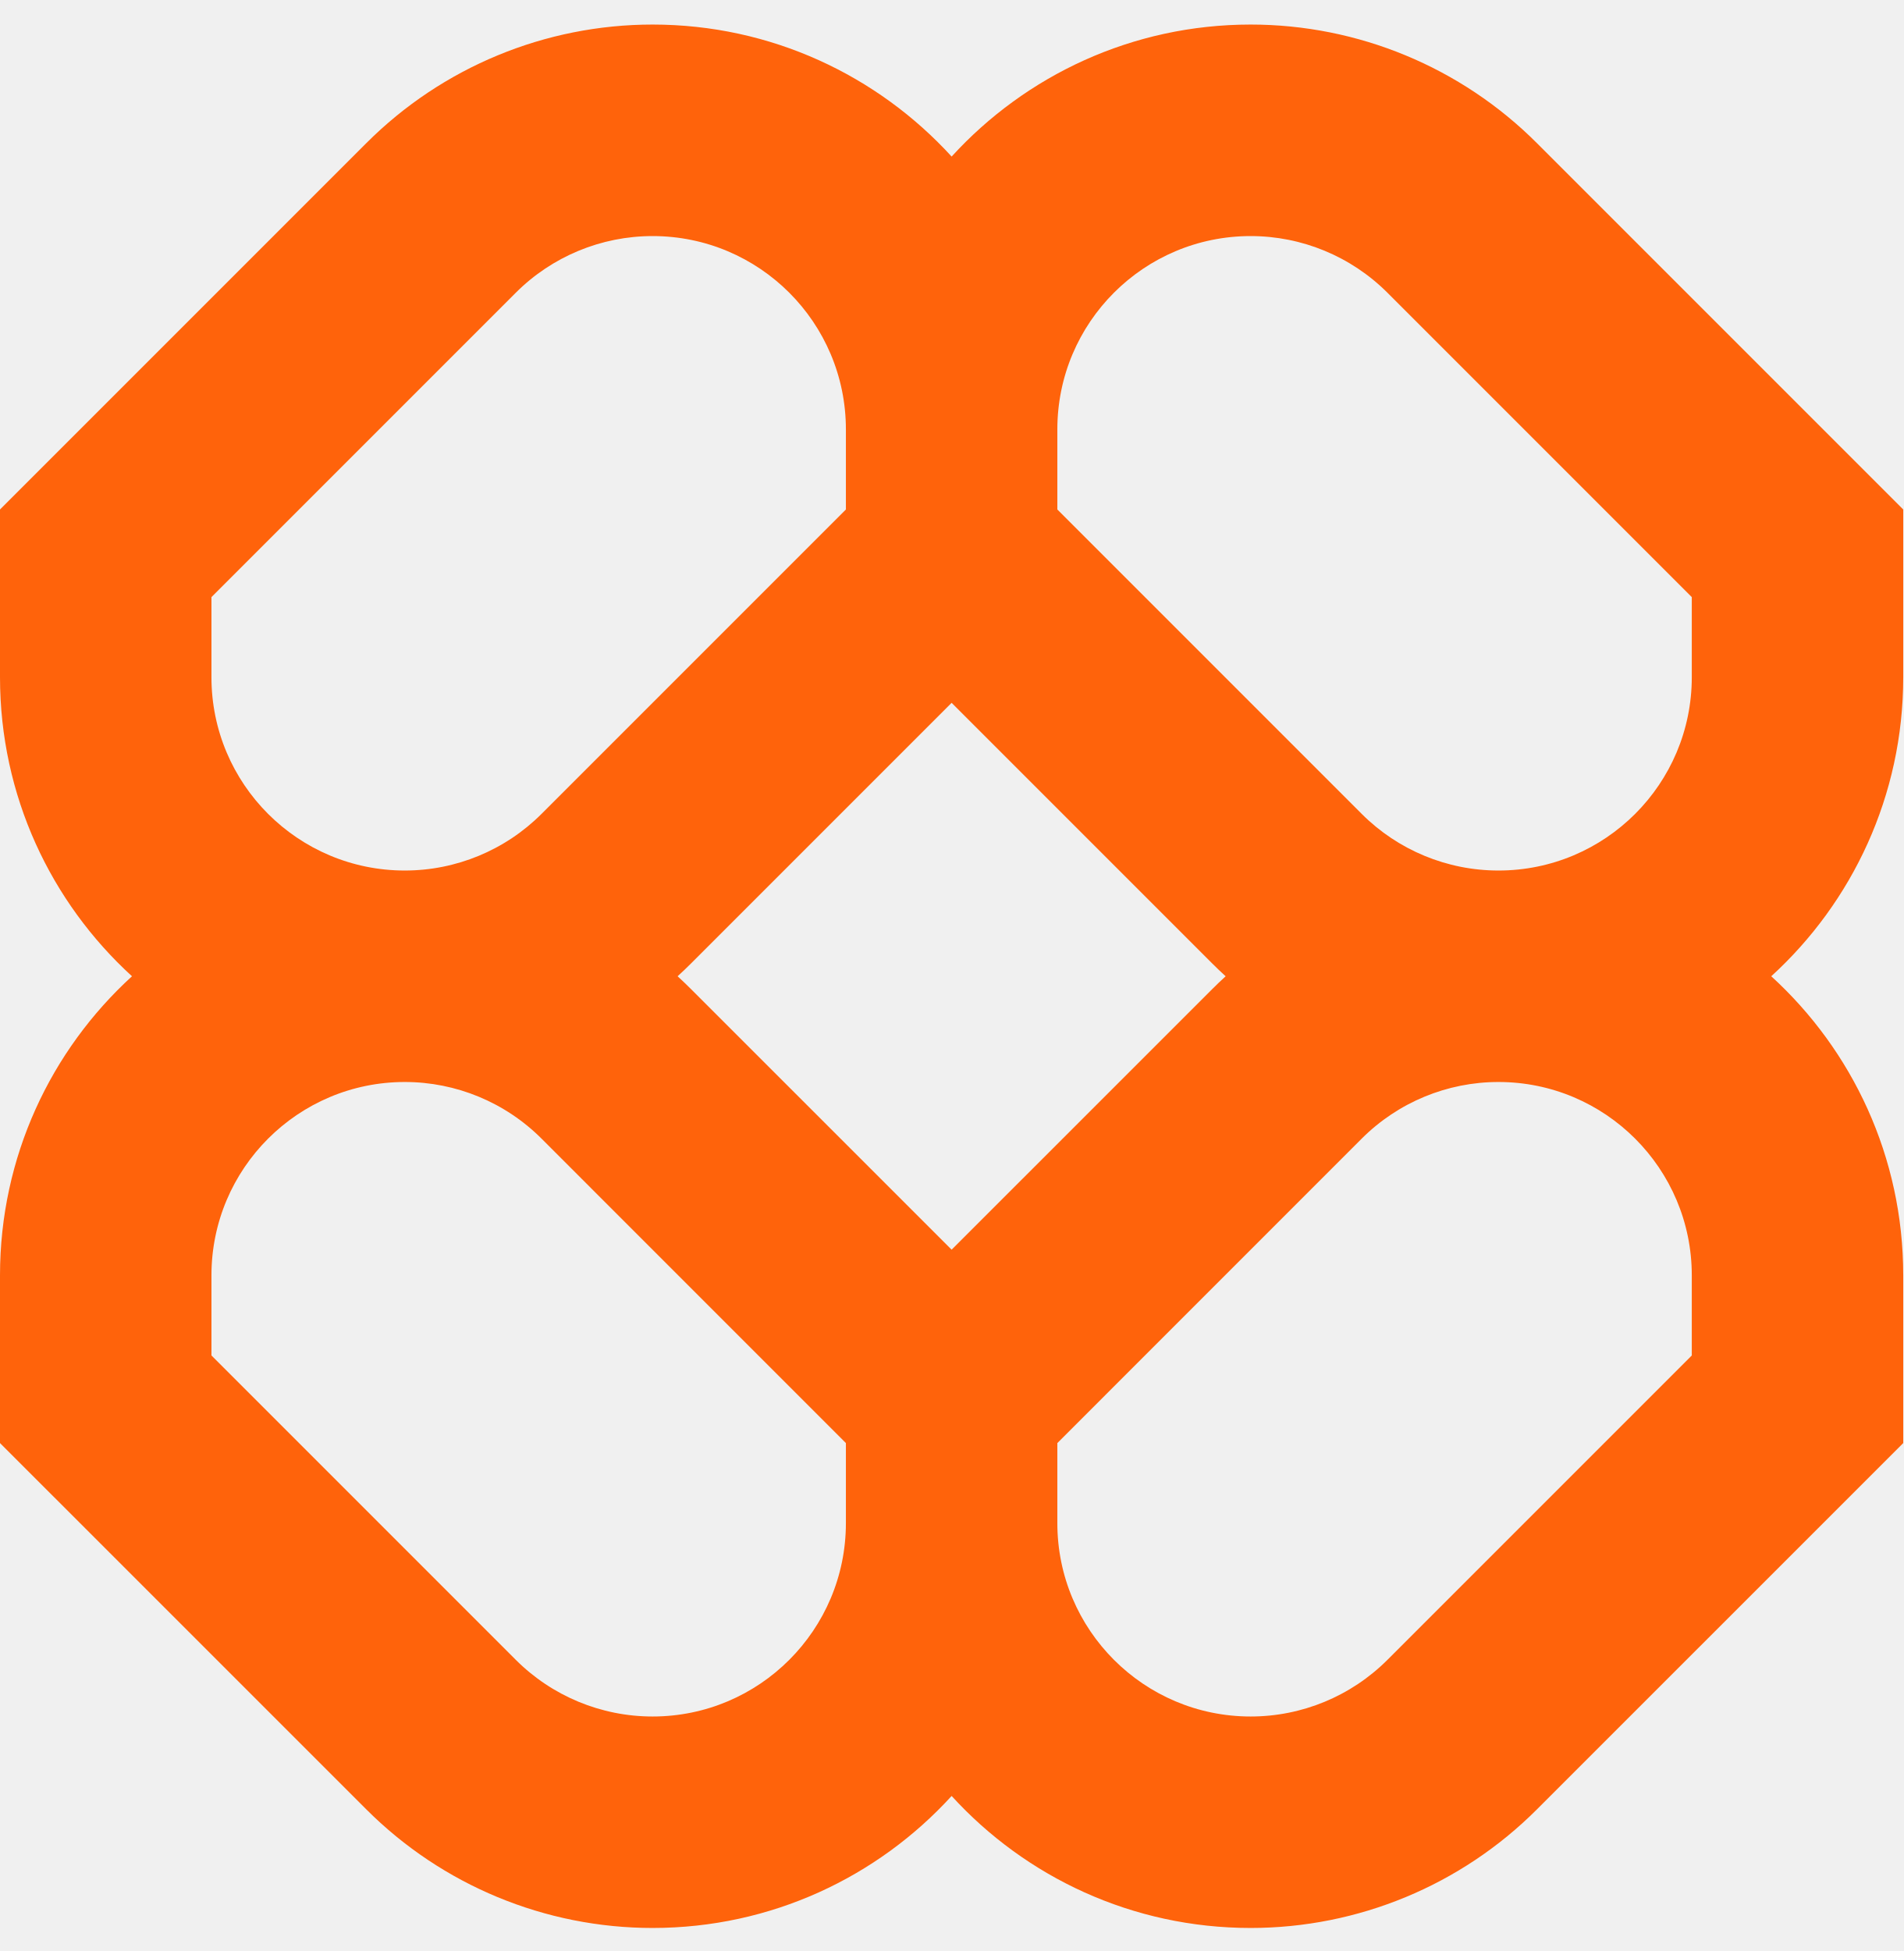
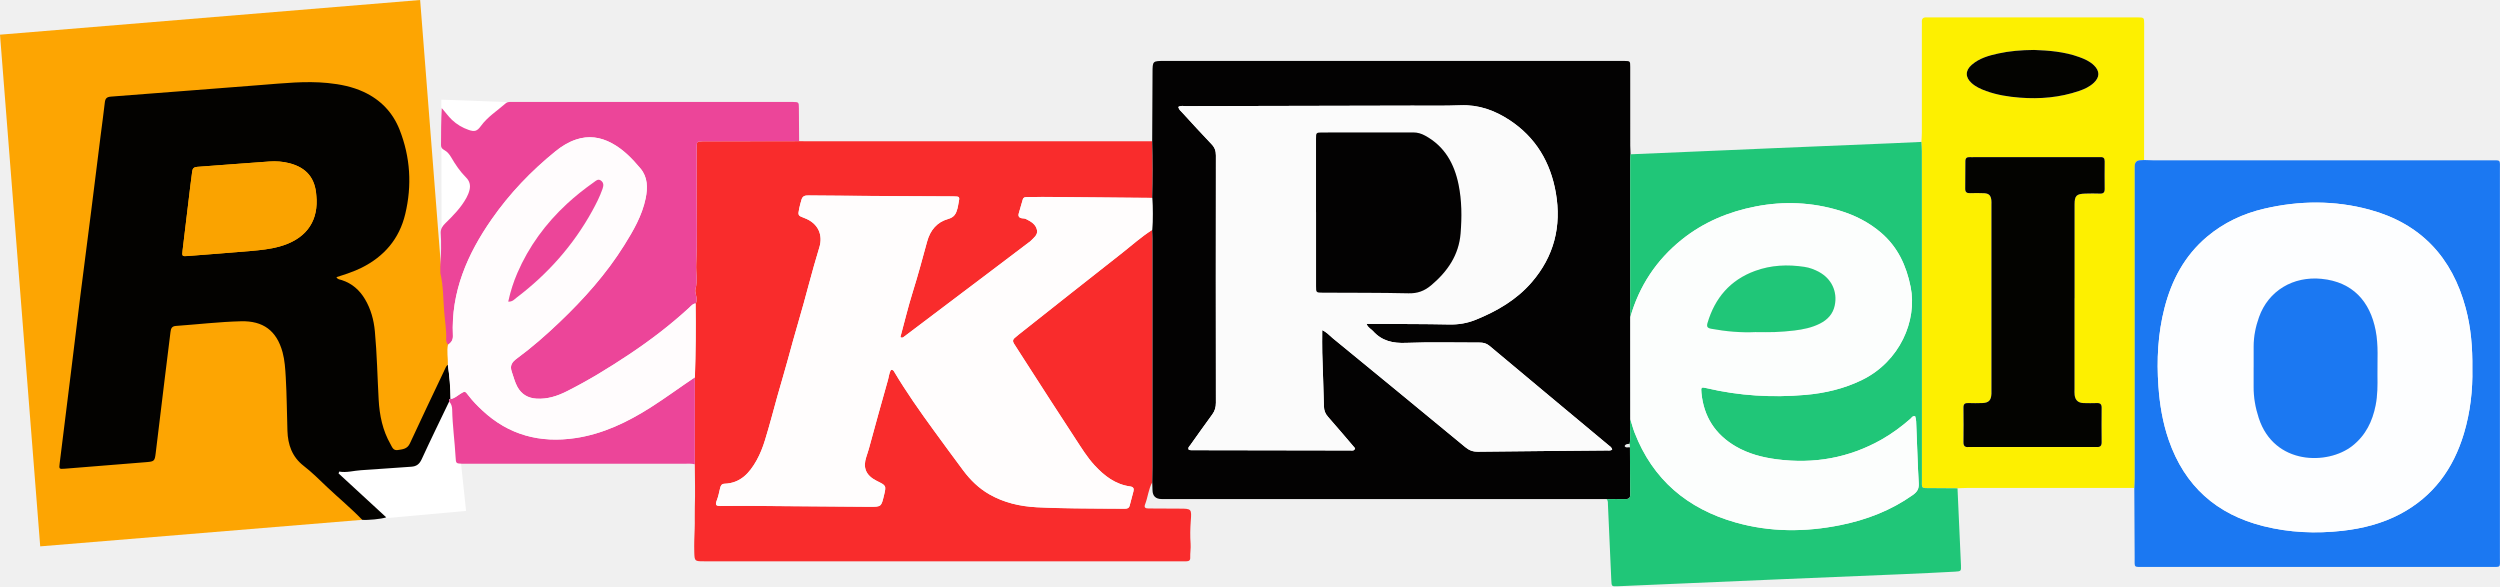
- <svg xmlns="http://www.w3.org/2000/svg" id="logo-88" width="40" height="41" viewBox="0 0 40 41" fill="none">
-   <path class="ccustom" fill-rule="evenodd" clip-rule="evenodd" d="M13.715 0.516C11.458 0.516 9.294 1.412 7.699 3.008L0 10.707V14.231C0 16.72 1.069 18.96 2.774 20.516C1.069 22.072 0 24.312 0 26.802V30.326L7.699 38.024C9.294 39.62 11.458 40.516 13.715 40.516C16.204 40.516 18.444 39.447 20 37.742C21.556 39.447 23.796 40.516 26.285 40.516C28.542 40.516 30.706 39.62 32.301 38.024L40 30.326V26.802C40 24.312 38.931 22.072 37.226 20.516C38.931 18.96 40 16.72 40 14.231V10.707L32.301 3.008C30.706 1.412 28.542 0.516 26.285 0.516C23.796 0.516 21.556 1.586 20 3.29C18.444 1.586 16.204 0.516 13.715 0.516ZM25.759 20.516C25.663 20.429 25.569 20.339 25.477 20.247L20 14.77L14.523 20.247C14.431 20.339 14.337 20.429 14.241 20.516C14.337 20.604 14.431 20.694 14.523 20.786L20 26.262L25.477 20.786C25.569 20.694 25.663 20.604 25.759 20.516ZM22.222 30.326L22.222 32.008C22.222 34.252 24.041 36.072 26.285 36.072C27.363 36.072 28.396 35.644 29.159 34.882L35.556 28.485V26.802C35.556 24.558 33.736 22.738 31.492 22.738C30.415 22.738 29.381 23.166 28.619 23.928L22.222 30.326ZM17.778 30.326L11.381 23.928C10.619 23.166 9.585 22.738 8.508 22.738C6.264 22.738 4.444 24.558 4.444 26.802V28.485L10.841 34.882C11.604 35.644 12.637 36.072 13.715 36.072C15.959 36.072 17.778 34.252 17.778 32.008V30.326ZM17.778 9.024V10.707L11.381 17.104C10.619 17.866 9.585 18.294 8.508 18.294C6.264 18.294 4.444 16.475 4.444 14.231V12.548L10.841 6.151C11.604 5.389 12.637 4.961 13.715 4.961C15.959 4.961 17.778 6.78 17.778 9.024ZM28.619 17.104L22.222 10.707L22.222 9.024C22.222 6.78 24.041 4.961 26.285 4.961C27.363 4.961 28.396 5.389 29.159 6.151L35.556 12.548V14.231C35.556 16.475 33.736 18.294 31.492 18.294C30.415 18.294 29.381 17.866 28.619 17.104Z" fill="#FF630B" />
+ <svg xmlns="http://www.w3.org/2000/svg" id="Camada_2" data-name="Camada 2" viewBox="0 0 1106 259.39">
+   <defs>
+     <style>
+       .cls-1 {
+         fill: #fcfefd;
+       }
+ 
+       .cls-1, .cls-2, .cls-3, .cls-4, .cls-5, .cls-6, .cls-7, .cls-8, .cls-9, .cls-10, .cls-11, .cls-12, .cls-13, .cls-14, .cls-15, .cls-16 {
+         stroke-width: 0px;
+       }
+ 
+       .cls-2 {
+         fill: #f92c2c;
+       }
+ 
+       .cls-3 {
+         fill: #faa300;
+       }
+ 
+       .cls-4 {
+         fill: #fdf000;
+       }
+ 
+       .cls-5 {
+         fill: #030300;
+       }
+ 
+       .cls-6 {
+         fill: #fff;
+       }
+ 
+       .cls-7 {
+         fill: #ec4599;
+       }
+ 
+       .cls-8 {
+         fill: #030202;
+       }
+ 
+       .cls-9 {
+         fill: #fbfbfb;
+       }
+ 
+       .cls-10 {
+         fill: #fda502;
+       }
+ 
+       .cls-11 {
+         fill: #1b78f2;
+       }
+ 
+       .cls-12 {
+         fill: #fffcfd;
+       }
+ 
+       .cls-13 {
+         fill: #fdfeff;
+       }
+ 
+       .cls-14 {
+         fill: #20c678;
+       }
+ 
+       .cls-15 {
+         fill: #fffdfd;
+       }
+ 
+       .cls-16 {
+         fill: #030200;
+       }
+     </style>
+   </defs>
+   <g id="Camada_1-2" data-name="Camada 1">
+     <g>
+       <path class="cls-2" d="m509.78,213.33c-1.72,3.07-1.94,6.63-3.21,9.84-.58,1.47.3,1.78,1.58,1.78,4.53,0,9.06.08,13.59.07,5.42-.01,5.46.12,5.06,5.41-.25,3.34-.33,6.72-.08,10.05.16,2.12-.24,4.16-.16,6.24.05,1.28-.68,1.59-1.74,1.6-.81,0-1.63,0-2.44,0-70.3,0-140.59,0-210.89,0-4.11,0-4.23,0-4.34-4.03-.1-3.46.04-6.94.18-10.4.13-3.12-.04-6.24.06-9.37.21-6.36.03-12.74,0-19.11,0-12.83.01-25.66.02-38.49.35-10.89.46-21.77.3-32.66.46-.45.41-1.03.46-1.61.16-1.65-.89-3.32-.48-4.78,1.02-3.66.13-7.33.31-10.97.47-10.06.17-20.16.18-30.24,0-7.19,0-14.37.04-21.56.01-2.46.09-2.5,2.53-2.59.81-.03,1.62,0,2.43,0,13.45-.02,26.9-.04,40.35-.06,1.16.02,2.32.06,3.48.06,50.9,0,101.8,0,152.7,0,.24,8.35.24,16.7,0,25.05-2.55-.02-5.11-.04-7.66-.06-12.76-.12-25.53-.25-38.29-.36-3.02-.03-6.04,0-9.06.05-.91.01-1.91-.08-2.25,1.14-.56,2.01-1.13,4.01-1.73,6-.38,1.28.04,2.02,1.36,2.24.57.1,1.21.04,1.71.29,2.22,1.09,4.48,2.34,4.98,4.97.42,2.22-1.56,3.44-2.89,4.86-.23.25-.55.42-.83.63-4.63,3.5-9.25,7.01-13.88,10.51-13.8,10.42-27.6,20.85-41.4,31.26-.36.27-.75.53-1.44.05,1.78-6.58,3.39-13.3,5.45-19.89,2.32-7.4,4.33-14.88,6.37-22.36,1.37-5.04,4.41-8.63,9.23-9.98,2.85-.8,3.6-2.42,4.2-4.68.21-.78.31-1.6.47-2.39.59-2.85.59-2.91-2.31-2.94-7.66-.07-15.33-.06-22.99-.11-13.7-.08-27.4-.16-41.09-.31-1.59-.02-2.62.23-3.11,1.97-.35,1.23-.71,2.44-.96,3.69-.62,3.17-.66,3.22,2.28,4.33,6.47,2.43,8.11,7.86,6.68,12.72-1.64,5.55-3.3,11.1-4.75,16.69-2.89,11.08-6.29,22-9.23,33.06-1.46,5.47-3.16,10.9-4.67,16.36-1.79,6.48-3.49,12.99-5.47,19.41-.96,3.1-2.14,6.14-3.72,8.98-3.13,5.58-7.13,10.09-14.17,10.33-1.38.05-1.72.94-1.98,2-.43,1.81-.77,3.62-1.45,5.37-.77,1.99-.43,2.47,1.72,2.48,3.71.02,7.43-.1,11.14-.07,18.24.13,36.48.3,54.72.41,5.17.03,5.17-.03,6.36-4.97,1.08-4.48,1.03-4.38-3.22-6.5-4.94-2.47-6.11-5.99-4.59-10.58.4-1.21.81-2.42,1.15-3.64,2.8-10.16,5.53-20.33,8.45-30.45.43-1.48.53-3.13,1.29-4.41.78-.11,1.11.2,1.35.62,5.4,9.09,11.48,17.72,17.7,26.25,4.31,5.9,8.61,11.81,12.99,17.66,3.15,4.21,6.86,7.84,11.48,10.49,6.5,3.73,13.58,5.34,20.96,5.74,5.68.31,11.37.4,17.05.49,7.31.1,14.62.1,21.93.15,1.01,0,1.85-.19,2.15-1.31.56-2.13,1.15-4.25,1.69-6.38.31-1.22,0-1.96-1.43-2.15-6.58-.9-11.45-4.67-15.8-9.39-3.25-3.52-5.72-7.59-8.33-11.55-7.53-11.43-14.89-22.97-22.31-34.48-1.64-2.54-3.23-5.1-4.89-7.62-.68-1.03-.74-1.91.3-2.72.55-.43,1.05-.92,1.59-1.35,15.29-12.08,30.56-24.19,45.9-36.21,4.38-3.43,8.51-7.19,13.24-10.16.05,1.27.15,2.54.15,3.81,0,33.73,0,67.47,0,101.2,0,2.2-.06,4.39-.09,6.59Z" />
+       <polygon class="cls-10" points="0 15.34 17.79 241.71 160.24 229.97 145.77 207.29 171.06 201.2 185.58 202.13 199.35 157.3 195.11 118.14 185.87 0 0 15.34" />
+       <polygon class="cls-6" points="168.66 229.41 206.19 226.02 199.35 161.66 182.77 199.32 159.82 206.35 146.7 204.47 148.88 211.15 168.66 229.41" />
+       <path class="cls-8" d="m509.73,87.54c.24-8.35.24-16.7,0-25.05.05-10.09.11-20.18.15-30.28.02-5.25,0-5.25,5.3-5.25h201.32c.7,0,1.39,0,2.09,0,2.59.04,2.62.04,2.62,2.65.01,11.61,0,23.21.01,34.82,0,1.27.08,2.55.12,3.82-.05.8-.13,1.61-.14,2.42,0,20.77,0,41.54,0,62.32,0,2.43.03,4.86.05,7.29,0,15.06.01,30.13.02,45.19-.41,3.62.32,7.26-.3,10.87-.86.08-1.79,0-2.25,1.01.6.99,1.57.41,2.37.56.03,6.9.03,13.81.13,20.71.02,1.67-.57,2.21-2.2,2.16-2.76-.09-5.52,0-8.28.02-58.62,0-117.24-.01-175.86-.02-6.96,0-13.93,0-20.89,0q-4.08,0-4.12-3.97c-.01-1.16-.06-2.32-.1-3.48.03-2.2.08-4.4.09-6.59,0-33.73,0-67.47,0-101.2,0-1.27-.1-2.54-.15-3.81.29-4.73.26-9.45.02-14.18Zm203.5,111.42c-.2-1.16-1.01-1.5-1.6-2-17.57-14.65-35.16-29.28-52.69-43.97-1.39-1.16-2.77-1.44-4.45-1.44-10.81.03-21.63-.29-32.42.14-5.83.24-10.71-.83-14.65-5.24-.86-.96-2.25-1.46-2.84-3.15,1.47,0,2.61,0,3.75,0,10.92.06,21.85.02,32.77.25,4.16.09,8.02-.56,11.86-2.12,9.36-3.82,17.95-8.79,24.63-16.51,9.91-11.44,13.3-24.79,10.72-39.61-2.36-13.54-8.91-24.6-20.56-32.22-6.52-4.26-13.6-6.84-21.63-6.51-7.08.29-14.17.13-21.26.15-33.35.07-66.7.13-100.05.22-1.16,0-2.44-.36-3.52.37.27,1.21,1.07,1.77,1.69,2.44,4.32,4.7,8.61,9.44,13.03,14.05,1.4,1.46,1.91,2.95,1.91,4.95-.05,36.47-.05,72.95,0,109.42,0,1.96-.45,3.59-1.6,5.16-3.29,4.49-6.51,9.04-9.74,13.58-.44.62-1.25,1.17-.58,2.14.32.04.67.11,1.01.11,23.47.05,46.95.09,70.42.12.74,0,1.68.32,2.07-.96-3.94-4.6-7.89-9.3-11.96-13.91-1.23-1.39-1.79-2.77-1.83-4.66-.15-7.9-.52-15.79-.74-23.68-.09-3.2-.01-6.41-.01-10.03,2.05.97,3.24,2.42,4.63,3.55,19.58,16.05,39.15,32.09,58.66,48.22,1.74,1.44,3.41,2.05,5.64,2.02,18.94-.24,37.88-.37,56.82-.55.79,0,1.61.17,2.53-.33Z" />
+       <path class="cls-16" d="m160.24,229.97c-4.9-5.12-10.39-9.62-15.53-14.49-3.37-3.2-6.67-6.52-10.33-9.35-5.19-4.01-7.02-9.42-7.22-15.54-.25-7.89-.28-15.79-.74-23.68-.22-3.71-.43-7.42-1.4-11.03-2.63-9.71-8.72-13.98-18.34-13.75-9.63.23-19.23,1.38-28.85,2.06-1.86.13-2.22,1.17-2.41,2.73-.81,6.92-1.71,13.82-2.56,20.74-1.34,10.94-2.65,21.88-3.98,32.82-.42,3.44-.63,3.68-4.02,3.96-12.04.98-24.09,1.95-36.13,2.91-2.6.21-2.65.18-2.32-2.45,1.64-13.35,3.32-26.7,4.97-40.06,1.39-11.28,2.74-22.57,4.15-33.86,1.58-12.54,3.22-25.07,4.81-37.6,1.42-11.16,2.79-22.33,4.19-33.49.61-4.83,1.29-9.65,1.83-14.48.2-1.77.77-2.52,2.74-2.67,22.13-1.65,44.25-3.46,66.38-5.14,9.84-.75,19.67-1.86,29.56-.87,5.46.55,10.79,1.6,15.8,3.91,7.52,3.47,12.93,9.1,15.94,16.76,4.77,12.12,5.53,24.63,2.5,37.29-2.62,10.97-9.29,18.76-19.34,23.77-3.54,1.76-7.3,2.93-11.1,4.16.56,1.08,1.58,1.03,2.39,1.3,4.54,1.48,7.86,4.43,10.25,8.46,2.59,4.37,3.89,9.15,4.36,14.19.94,10.06,1.12,20.16,1.68,30.24.38,6.91,1.74,13.6,5.23,19.68.7,1.21,1.15,2.94,3.22,2.61,2.16-.34,4.22-.42,5.39-2.97,4.9-10.66,10-21.22,15.01-31.83.5-1.05.87-2.16,1.72-3,.74,5.03,1.18,10.09,1.22,15.18-.78.1-.77.6-.61,1.18-4.06,8.47-8.2,16.91-12.12,25.45-1.01,2.2-2.29,3.23-4.66,3.37-7.41.46-14.8,1.1-22.21,1.54-3.22.19-6.34,1.19-9.63.61-.1.27-.21.53-.31.8,7,6.45,14,12.9,21.1,19.44-1.86.73-8.34,1.34-10.69,1.1Zm-20.17-141.62c-.04-.58-.09-1.16-.12-1.74-.49-7.77-4.32-12.39-11.83-14.37-2.96-.78-5.97-.99-8.97-.78-10.64.73-21.26,1.61-31.9,2.37-1.45.1-2.08.68-2.23,2.06-.23,2.07-.55,4.14-.8,6.21-1.16,9.54-2.33,19.09-3.44,28.64-.31,2.67-.22,2.72,2.35,2.52,9.25-.72,18.51-1.43,27.76-2.22,4.27-.37,8.55-.8,12.71-1.95,11.1-3.07,16.8-10.26,16.48-20.72Z" />
+       <path class="cls-4" d="m944.24,215.87c-24.69,0-49.38,0-74.07,0-1.39,0-2.77.1-4.16.15-3.83-.03-7.66-.05-11.48-.08-4.88-.04-4.27.48-4.27-4.26-.01-48.25-.01-96.5-.03-144.75,0-1.39-.13-2.77-.19-4.16.07-1.39.19-2.77.19-4.16.01-15.45,0-30.89,0-46.34,0-.81.05-1.63,0-2.44-.11-1.45.45-2.2,1.97-2.14.7.03,1.39,0,2.09,0,30.09,0,60.18,0,90.28,0,.35,0,.7,0,1.05,0,2.91.05,2.96.05,2.96,2.82,0,20.09-.02,40.18-.04,60.27-.58.03-1.16.07-1.73.1q-2.34.12-2.4,2.59c-.01.7,0,1.39,0,2.09,0,45.38,0,90.75,0,136.13,0,1.39-.1,2.78-.15,4.16Zm-26.47-83.94c0-13.82-.01-27.65,0-41.47,0-3.86.8-4.67,4.67-4.8,2.21-.08,4.42-.07,6.62,0,1.51.05,2.05-.56,2.03-2.05-.06-4.06-.04-8.13,0-12.2.01-1.29-.45-1.97-1.82-1.88-.69.05-1.39,0-2.09,0-17.9,0-35.79,0-53.69,0-.7,0-1.4.04-2.09,0-1.29-.09-1.94.43-1.94,1.78,0,4.07,0,8.13-.07,12.2-.02,1.56.74,2,2.15,1.96,2.09-.06,4.19-.1,6.27.02,2.06.11,2.88.97,3.14,3.02.09.69.04,1.39.04,2.09,0,27.3,0,54.6,0,81.89,0,.58.02,1.16,0,1.74-.14,2.89-1.18,3.99-4.02,4.09-2.09.07-4.19.08-6.27,0-1.46-.06-2.1.42-2.09,1.97.06,5.11.07,10.22,0,15.33-.02,1.71.67,2.32,2.28,2.15.58-.06,1.16,0,1.74,0,17.66,0,35.33,0,52.99,0,.7,0,1.4-.03,2.09,0,1.49.07,2.06-.63,2.04-2.09-.04-5.11-.05-10.22,0-15.33.02-1.52-.61-2.07-2.08-2.02-1.97.06-3.95.06-5.93,0-2.34-.08-3.65-1.25-3.94-3.53-.12-.92-.05-1.86-.05-2.78,0-13.36,0-26.72,0-40.08Zm-17.92-109.83c-5.73.05-10.83.47-15.83,1.57-4.21.92-8.38,2.1-11.73,5.02-2.9,2.53-2.88,5.51-.04,8.06,1.84,1.66,4.06,2.66,6.37,3.5,4.85,1.76,9.89,2.55,15,2.95,8.89.68,17.64-.07,26.13-2.95,2.43-.83,4.77-1.89,6.65-3.7,2.56-2.46,2.56-5.09.05-7.58-1.86-1.84-4.21-2.87-6.62-3.74-6.65-2.41-13.59-2.9-19.97-3.13Z" />
+       <path class="cls-14" d="m850.03,62.78c.07,1.39.19,2.77.19,4.16.01,48.25.01,96.5.03,144.75,0,4.74-.6,4.22,4.27,4.26,3.83.03,7.66.05,11.48.08.51,11.36,1.05,22.71,1.53,34.07.11,2.55.04,2.65-2.63,2.8-7.53.41-15.06.77-22.6,1.09-18.67.79-37.34,1.54-56,2.33-23.54,1-47.07,2.02-70.6,3.04-2.75.12-2.74.12-2.87-2.9-.48-11.01-.98-22.02-1.47-33.02-.04-.91.14-1.88-.62-2.62,2.76-.02,5.52-.11,8.28-.02,1.63.05,2.23-.49,2.2-2.16-.1-6.9-.1-13.81-.13-20.71-.04-.52-.08-1.05-.12-1.57.62-3.61-.11-7.26.3-10.88.62,1.97,1.12,3.99,1.87,5.92,8.07,20.81,23.35,33.65,44.54,39.7,15.39,4.39,30.99,4.36,46.58,1.2,11.48-2.32,22.28-6.46,31.94-13.3,1.88-1.33,2.79-2.67,2.65-5.13-.49-8.35-.69-16.71-1.06-25.06-.07-1.57.01-3.2-.54-4.67-1.19-.22-1.56.69-2.13,1.18-3.95,3.45-8.15,6.56-12.71,9.14-14.47,8.19-30.01,10.89-46.4,8.74-6.35-.83-12.54-2.44-18.16-5.72-9.08-5.31-14.13-13.19-15.14-23.65-.25-2.55-.11-2.67,2.34-2.09,14.37,3.37,28.93,4.24,43.6,2.97,8.74-.76,17.18-2.73,25.12-6.62,16.69-8.16,24.48-26.24,21.49-41.14-1.89-9.4-5.67-17.62-13.06-23.97-5.38-4.62-11.55-7.74-18.3-9.79-12.24-3.73-24.66-4.28-37.2-1.84-12.05,2.34-23.11,6.97-32.73,14.7-11.19,9-18.76,20.43-22.72,34.24-.02-2.43-.05-4.86-.05-7.29,0-20.77,0-41.54,0-62.32,0-.81.09-1.61.14-2.42,14.72-.62,29.44-1.25,44.17-1.88,6.72-.29,13.45-.59,20.17-.87,17.39-.73,34.79-1.44,52.18-2.17,4.06-.17,8.11-.37,12.17-.56Z" />
+       <path class="cls-11" d="m944.24,215.87c.05-1.39.15-2.78.15-4.16,0-45.38,0-90.75,0-136.13,0-.7-.01-1.39,0-2.09q.05-2.48,2.4-2.59c.58-.03,1.16-.07,1.73-.1,1.39.04,2.78.13,4.17.13,49.62,0,99.25,0,148.87.01,5,0,4.4-.63,4.4,4.49.01,57.04.01,114.08,0,171.12,0,4.77.61,4.26-4.27,4.26-51.02.01-102.04.01-153.06,0-4.87,0-4.23.5-4.26-4.28-.07-10.22-.1-20.44-.15-30.66Zm149.52-52.71c.12-9.47-.63-18.23-2.93-26.83-6.01-22.52-19.93-37.42-42.56-43.56-15.41-4.18-30.99-4.06-46.55-.44-9.43,2.19-17.97,6.2-25.39,12.46-9.87,8.33-15.61,19.16-18.77,31.49-2.91,11.36-3.5,22.93-2.68,34.57.57,8.12,1.88,16.12,4.57,23.86,7.04,20.29,21.11,32.85,41.86,38.05,11.51,2.88,23.18,3.39,34.94,2.07,8.96-1.01,17.6-3.19,25.61-7.44,14.59-7.73,23.5-19.99,28.17-35.59,2.86-9.54,3.93-19.31,3.73-28.63Z" />
+       <polygon class="cls-6" points="234.02 45.53 195.24 44.09 195.38 116.01 241.78 67.24 234.02 45.53" />
+       <path class="cls-7" d="m198.18,152.45c-.58-.64-.83-1.43-.8-2.24.19-4.19-.57-8.31-.89-12.46-.44-5.64-.36-11.34-1.67-16.88,0-1.24-.09-2.51,0-3.77.32-4.72.47-9.44.14-14.17-.01-1.75.86-2.99,2.08-4.18,3.48-3.41,6.91-6.88,9.29-11.21.62-1.13,1.1-2.3,1.4-3.55.5-2.09,0-3.94-1.52-5.44-2.66-2.65-4.73-5.72-6.6-8.94-.77-1.33-1.73-2.5-3.08-3.24-.89-.49-1.43-1.03-1.43-2.14.03-5.42.02-10.84.32-16.39,1.6,1.73,2.87,3.61,4.51,5.17,2.15,2.04,4.63,3.5,7.4,4.46,2.65.92,3.74.58,5.39-1.69,2.99-4.12,7.27-6.79,11-10.06.56-.49,1.23-.61,1.94-.62.81,0,1.63,0,2.44,0,40.31,0,80.61,0,120.92,0,.58,0,1.16-.01,1.74,0,2.62.06,2.65.07,2.67,2.74.05,4.87.07,9.75.1,14.62-13.45.02-26.9.04-40.35.06-.81,0-1.62-.02-2.43,0-2.44.09-2.52.14-2.53,2.59-.03,7.19-.03,14.37-.04,21.56,0,10.08.29,20.18-.18,30.24-.17,3.64.71,7.31-.31,10.97-.41,1.46.64,3.13.48,4.78-.06.58,0,1.16-.46,1.61-1.3.08-2,1.1-2.84,1.87-8.3,7.64-17.24,14.45-26.62,20.7-8.89,5.92-17.99,11.5-27.55,16.3-4.17,2.1-8.57,3.54-13.38,3.23-3.79-.24-6.63-1.91-8.46-5.25-1.12-2.05-1.64-4.32-2.42-6.49-1.04-2.9.02-4.41,2.26-6.06,6.64-4.88,12.83-10.32,18.8-16.01,10.79-10.29,20.67-21.33,28.6-34,4.07-6.5,7.93-13.14,9.51-20.77.97-4.68.96-9.39-2.28-13.25-3.65-4.36-7.63-8.48-12.74-11.21-5.02-2.69-10.25-3.45-15.79-1.58-3.37,1.14-6.3,2.96-9.02,5.15-10.79,8.74-20.31,18.67-28.26,30.08-10.79,15.48-18.05,32.14-17.17,51.49.09,1.88-.68,3.1-2.19,4Z" />
+       <path class="cls-7" d="m198.74,177.67c-.17-.58-.17-1.08.61-1.18,1.71-.19,2.9-1.4,4.27-2.24,2.06-1.26,2.09-1.32,3.59.67,1.83,2.43,3.95,4.57,6.15,6.63,11.68,10.96,25.64,14.57,41.2,12.25,12.14-1.81,22.99-7.02,33.28-13.56,6.67-4.24,13-8.95,19.57-13.32,0,12.83-.01,25.66-.02,38.49-1.48-.4-3-.26-4.51-.26-32.04,0-64.08,0-96.12,0-.81,0-1.63.02-2.44,0-2.57-.1-2.62-.19-2.76-2.84-.39-7.05-1.39-14.05-1.52-21.12-.02-1.3-.37-2.53-1.31-3.51Z" />
+       <path class="cls-15" d="m509.73,87.54c.25,4.73.28,9.45-.02,14.18-4.73,2.97-8.87,6.73-13.24,10.16-15.34,12.02-30.61,24.13-45.9,36.21-.55.43-1.04.92-1.59,1.35-1.04.81-.98,1.69-.3,2.72,1.66,2.52,3.25,5.09,4.89,7.62,7.42,11.5,14.79,23.04,22.31,34.48,2.61,3.96,5.08,8.03,8.33,11.55,4.35,4.72,9.22,8.49,15.8,9.39,1.43.2,1.74.94,1.43,2.15-.54,2.13-1.12,4.25-1.69,6.38-.3,1.12-1.13,1.32-2.15,1.31-7.31-.05-14.62-.05-21.93-.15-5.69-.08-11.38-.18-17.05-.49-7.38-.4-14.46-2.01-20.96-5.74-4.61-2.65-8.32-6.28-11.48-10.49-4.38-5.85-8.68-11.76-12.99-17.66-6.22-8.53-12.31-17.16-17.7-26.25-.25-.41-.57-.72-1.35-.62-.75,1.27-.86,2.93-1.29,4.41-2.92,10.12-5.65,20.3-8.45,30.45-.34,1.23-.75,2.43-1.15,3.64-1.51,4.59-.35,8.11,4.59,10.58,4.25,2.12,4.3,2.02,3.22,6.5-1.19,4.94-1.19,5.01-6.36,4.97-18.24-.11-36.48-.29-54.72-.41-3.71-.03-7.43.09-11.14.07-2.15-.01-2.49-.5-1.72-2.48.68-1.75,1.03-3.57,1.45-5.37.25-1.07.6-1.96,1.98-2,7.04-.24,11.04-4.75,14.17-10.33,1.59-2.83,2.77-5.88,3.72-8.98,1.98-6.42,3.68-12.93,5.47-19.41,1.51-5.46,3.21-10.88,4.67-16.36,2.94-11.06,6.34-21.99,9.23-33.06,1.46-5.59,3.11-11.15,4.75-16.69,1.44-4.86-.21-10.3-6.68-12.72-2.94-1.1-2.9-1.15-2.28-4.33.25-1.25.61-2.47.96-3.69.49-1.74,1.53-1.98,3.11-1.97,13.7.14,27.4.22,41.09.31,7.66.05,15.33.04,22.99.11,2.9.03,2.9.09,2.31,2.94-.16.8-.26,1.61-.47,2.39-.6,2.26-1.35,3.89-4.2,4.68-4.83,1.35-7.86,4.93-9.23,9.98-2.04,7.47-4.05,14.96-6.37,22.36-2.06,6.59-3.67,13.31-5.45,19.89.68.48,1.07.22,1.44-.05,13.8-10.42,27.6-20.84,41.4-31.26,4.63-3.5,9.25-7.01,13.88-10.51.28-.21.6-.38.83-.63,1.33-1.41,3.31-2.63,2.89-4.86-.49-2.63-2.76-3.88-4.98-4.97-.5-.24-1.14-.19-1.71-.29-1.32-.22-1.74-.96-1.36-2.24.6-1.99,1.17-4,1.73-6,.34-1.21,1.34-1.13,2.25-1.14,3.02-.04,6.04-.07,9.06-.05,12.76.11,25.53.24,38.29.36,2.55.02,5.11.04,7.66.06Z" />
+       <path class="cls-12" d="m307.42,166.92c-6.57,4.37-12.9,9.09-19.57,13.32-10.29,6.54-21.14,11.75-33.28,13.56-15.56,2.32-29.52-1.29-41.2-12.25-2.2-2.06-4.33-4.21-6.15-6.63-1.5-1.99-1.53-1.93-3.59-.67-1.37.84-2.56,2.05-4.27,2.24-.05-5.09-.48-10.15-1.22-15.18.09-2.96-.57-5.92.05-8.86,1.51-.9,2.28-2.11,2.19-3.99-.88-19.36,6.38-36.01,17.17-51.49,7.95-11.41,17.47-21.34,28.26-30.08,2.71-2.2,5.65-4.02,9.02-5.15,5.54-1.87,10.77-1.11,15.79,1.58,5.11,2.73,9.08,6.86,12.74,11.21,3.24,3.86,3.24,8.57,2.28,13.25-1.58,7.64-5.44,14.27-9.51,20.77-7.93,12.67-17.81,23.72-28.6,34-5.97,5.69-12.16,11.13-18.8,16.01-2.25,1.65-3.3,3.16-2.26,6.06.78,2.17,1.3,4.44,2.42,6.49,1.82,3.33,4.67,5.01,8.46,5.25,4.81.3,9.21-1.14,13.38-3.23,9.55-4.8,18.66-10.38,27.55-16.3,9.38-6.25,18.32-13.06,26.62-20.7.84-.77,1.53-1.79,2.84-1.87.16,10.89.05,21.78-.3,32.66Zm-82.56-33.47c1.9.08,2.64-.97,3.51-1.63,13.86-10.49,25.2-23.2,33.61-38.44,1.73-3.14,3.37-6.35,4.56-9.75.49-1.41.67-2.77-.72-3.75-1.26-.88-2.19.13-3.1.78-4.17,2.94-8.16,6.09-11.91,9.56-9.4,8.7-16.82,18.8-21.91,30.57-1.73,4-3.06,8.16-4.04,12.67Z" />
+       <path class="cls-9" d="m713.23,198.96c-.92.5-1.74.32-2.53.33-18.94.18-37.88.32-56.82.55-2.23.03-3.91-.59-5.64-2.02-19.51-16.13-39.09-32.17-58.66-48.22-1.39-1.14-2.58-2.58-4.63-3.55,0,3.61-.08,6.82.01,10.03.22,7.89.59,15.79.74,23.68.04,1.89.6,3.27,1.83,4.66,4.07,4.6,8.02,9.31,11.96,13.91-.39,1.28-1.33.96-2.07.96-23.47-.03-46.95-.07-70.42-.12-.34,0-.69-.07-1.01-.11-.67-.97.14-1.52.58-2.14,3.23-4.54,6.45-9.09,9.74-13.58,1.15-1.57,1.6-3.2,1.6-5.16-.05-36.47-.05-72.95,0-109.42,0-2-.51-3.49-1.91-4.95-4.42-4.61-8.71-9.35-13.03-14.05-.62-.67-1.41-1.22-1.69-2.44,1.08-.73,2.36-.37,3.52-.37,33.35-.09,66.7-.15,100.05-.22,7.09-.02,14.18.14,21.26-.15,8.03-.33,15.11,2.25,21.63,6.51,11.65,7.62,18.2,18.67,20.56,32.22,2.58,14.81-.81,28.16-10.72,39.61-6.68,7.72-15.27,12.69-24.63,16.51-3.84,1.56-7.7,2.21-11.86,2.12-10.92-.23-21.84-.19-32.77-.25-1.14,0-2.28,0-3.75,0,.59,1.69,1.98,2.19,2.84,3.15,3.94,4.41,8.82,5.48,14.65,5.24,10.79-.44,21.61-.11,32.42-.14,1.68,0,3.06.28,4.45,1.44,17.53,14.7,35.12,29.32,52.69,43.97.6.5,1.4.84,1.6,2Zm-131.02-105.1c0,10.92-.01,21.84,0,32.76,0,2.8.05,2.83,2.9,2.85,12.67.08,25.33,0,37.99.29,3.99.09,7.02-1.01,10.04-3.56,7.24-6.09,12.25-13.38,13.01-22.98.57-7.18.56-14.41-.89-21.51-1.89-9.27-6.14-16.97-14.78-21.69-1.68-.91-3.35-1.43-5.29-1.43-13.36.05-26.73.02-40.09.03-2.86,0-2.9.03-2.91,2.83-.02,10.8,0,21.6,0,32.41Z" />
+       <path class="cls-1" d="m721.26,140.28c3.96-13.81,11.53-25.24,22.72-34.24,9.62-7.74,20.69-12.36,32.73-14.7,12.54-2.44,24.96-1.89,37.2,1.84,6.74,2.05,12.92,5.17,18.3,9.79,7.39,6.35,11.17,14.57,13.06,23.97,2.99,14.91-4.8,32.98-21.49,41.14-7.95,3.89-16.39,5.86-25.12,6.62-14.68,1.27-29.23.4-43.6-2.97-2.45-.58-2.59-.46-2.34,2.09,1.01,10.46,6.06,18.34,15.14,23.65,5.62,3.29,11.81,4.89,18.16,5.72,16.39,2.15,31.94-.56,46.4-8.74,4.56-2.58,8.76-5.69,12.71-9.14.57-.5.93-1.4,2.13-1.18.55,1.47.47,3.1.54,4.67.38,8.35.57,16.72,1.06,25.06.15,2.46-.77,3.8-2.65,5.13-9.66,6.84-20.45,10.98-31.94,13.3-15.59,3.15-31.19,3.19-46.58-1.2-21.19-6.05-36.47-18.89-44.54-39.7-.75-1.93-1.25-3.94-1.87-5.92,0-15.06-.01-30.13-.02-45.19Zm55.52,6.64c2.78,0,5.57.09,8.35-.02,2.89-.12,5.79-.33,8.66-.68,3.92-.48,7.79-1.26,11.36-3.07,3.39-1.72,5.78-4.28,6.55-8.08,1.23-6.09-1.41-11.67-6.85-14.69-2.05-1.13-4.22-1.96-6.53-2.31-7.46-1.14-14.85-.81-21.96,1.81-10.91,4.02-17.69,11.94-20.95,23-.48,1.63-.06,2.25,1.64,2.56,6.53,1.2,13.09,1.78,19.73,1.47Z" />
+       <path class="cls-3" d="m140.07,88.35c.33,10.46-5.38,17.65-16.47,20.72-4.16,1.15-8.43,1.58-12.71,1.95-9.25.8-18.5,1.5-27.76,2.22-2.58.2-2.66.15-2.35-2.52,1.11-9.55,2.28-19.09,3.44-28.64.25-2.07.58-4.13.8-6.21.15-1.38.78-1.96,2.23-2.06,10.64-.75,21.26-1.64,31.9-2.37,3-.21,6.01,0,8.97.78,7.51,1.98,11.34,6.59,11.83,14.37.04.58.08,1.16.12,1.74Z" />
+       <path class="cls-5" d="m917.77,131.93c0,13.36,0,26.72,0,40.08,0,.93-.07,1.87.05,2.78.29,2.28,1.59,3.45,3.94,3.53,1.97.06,3.95.06,5.93,0,1.46-.05,2.09.5,2.08,2.02-.05,5.11-.05,10.22,0,15.33.01,1.47-.56,2.16-2.04,2.09-.7-.03-1.39,0-2.09,0-17.66,0-35.33,0-52.99,0-.58,0-1.17-.05-1.74,0-1.61.16-2.31-.45-2.28-2.15.07-5.11.06-10.22,0-15.33-.02-1.54.63-2.02,2.09-1.97,2.09.08,4.18.07,6.27,0,2.83-.1,3.88-1.2,4.02-4.09.03-.58,0-1.16,0-1.74,0-27.3,0-54.6,0-81.89,0-.7.05-1.4-.04-2.09-.26-2.05-1.08-2.9-3.14-3.02-2.09-.11-4.18-.08-6.27-.02-1.41.04-2.18-.4-2.15-1.96.06-4.06.07-8.13.07-12.2,0-1.35.65-1.86,1.94-1.78.69.05,1.39,0,2.09,0,17.9,0,35.79,0,53.69,0,.7,0,1.4.04,2.09,0,1.37-.09,1.83.59,1.82,1.88-.03,4.07-.05,8.13,0,12.2.02,1.49-.53,2.1-2.03,2.05-2.21-.07-4.42-.08-6.62,0-3.87.14-4.66.94-4.67,4.8-.02,13.82,0,27.65,0,41.47Z" />
+       <path class="cls-5" d="m899.85,22.1c6.38.23,13.33.72,19.97,3.13,2.41.87,4.76,1.9,6.62,3.74,2.51,2.49,2.51,5.12-.05,7.58-1.88,1.81-4.21,2.87-6.65,3.7-8.49,2.89-17.24,3.64-26.13,2.95-5.11-.39-10.15-1.19-15-2.95-2.31-.84-4.53-1.84-6.37-3.5-2.84-2.55-2.86-5.53.04-8.06,3.35-2.93,7.53-4.1,11.73-5.02,5-1.1,10.1-1.52,15.83-1.57Z" />
+       <path class="cls-13" d="m1093.77,163.16c.19,9.32-.88,19.09-3.73,28.63-4.67,15.59-13.58,27.86-28.17,35.59-8.01,4.24-16.65,6.43-25.61,7.44-11.76,1.32-23.43.81-34.94-2.07-20.75-5.19-34.82-17.75-41.86-38.05-2.68-7.73-4-15.74-4.57-23.86-.82-11.64-.23-23.21,2.68-34.57,3.16-12.32,8.91-23.15,18.77-31.49,7.42-6.26,15.96-10.27,25.39-12.46,15.55-3.62,31.14-3.74,46.55.44,22.63,6.14,36.55,21.04,42.56,43.56,2.3,8.6,3.05,17.36,2.93,26.83Zm-96.74-.54c0,2.78.03,5.57,0,8.35-.05,4.8.79,9.45,2.28,14,6.81,20.81,30.49,20.86,41.4,12.26,5.87-4.63,8.89-10.83,10.3-18.01.86-4.36.85-8.77.79-13.18-.09-6.6.49-13.23-.78-19.79-2.51-13-10.23-21.51-23.86-22.89-12.67-1.28-23.6,5.27-27.74,16.91-1.48,4.17-2.37,8.48-2.38,12.94,0,3.13,0,6.27,0,9.4Z" />
+       <path class="cls-7" d="m224.85,133.44c.98-4.51,2.31-8.67,4.04-12.67,5.09-11.76,12.51-21.86,21.91-30.57,3.75-3.47,7.74-6.62,11.91-9.56.91-.64,1.85-1.66,3.1-.78,1.39.98,1.22,2.34.72,3.75-1.19,3.4-2.83,6.61-4.56,9.75-8.41,15.24-19.75,27.96-33.61,38.44-.87.66-1.61,1.72-3.51,1.63Z" />
+       <path class="cls-8" d="m582.21,93.86c0-10.8-.01-21.6,0-32.41,0-2.8.04-2.83,2.91-2.83,13.36-.01,26.73.02,40.09-.03,1.94,0,3.61.51,5.29,1.43,8.64,4.72,12.9,12.42,14.78,21.69,1.45,7.11,1.46,14.34.89,21.51-.76,9.6-5.77,16.88-13.01,22.98-3.03,2.55-6.06,3.65-10.04,3.56-12.66-.3-25.33-.21-37.99-.29-2.86-.02-2.9-.05-2.9-2.85-.02-10.92,0-21.84,0-32.76Z" />
+       <path class="cls-14" d="m776.78,146.91c-6.64.32-13.2-.27-19.73-1.47-1.7-.31-2.12-.93-1.64-2.56,3.27-11.07,10.04-18.98,20.95-23,7.11-2.62,14.5-2.95,21.96-1.81,2.31.35,4.48,1.18,6.53,2.31,5.44,3.01,8.08,8.6,6.85,14.69-.77,3.8-3.16,6.36-6.55,8.08-3.57,1.81-7.44,2.59-11.36,3.07-2.87.35-5.77.56-8.66.68-2.78.11-5.57.02-8.35.02Z" />
+       <path class="cls-11" d="m997.02,162.62c0-3.13,0-6.27,0-9.4,0-4.46.9-8.77,2.38-12.94,4.15-11.64,15.08-18.19,27.74-16.91,13.63,1.38,21.36,9.9,23.86,22.89,1.27,6.55.69,13.19.78,19.79.06,4.41.07,8.81-.79,13.18-1.41,7.17-4.43,13.38-10.3,18.01-10.91,8.6-34.59,8.55-41.4-12.26-1.49-4.56-2.34-9.2-2.28-14,.03-2.78,0-5.57,0-8.35Z" />
+     </g>
+   </g>
</svg>
